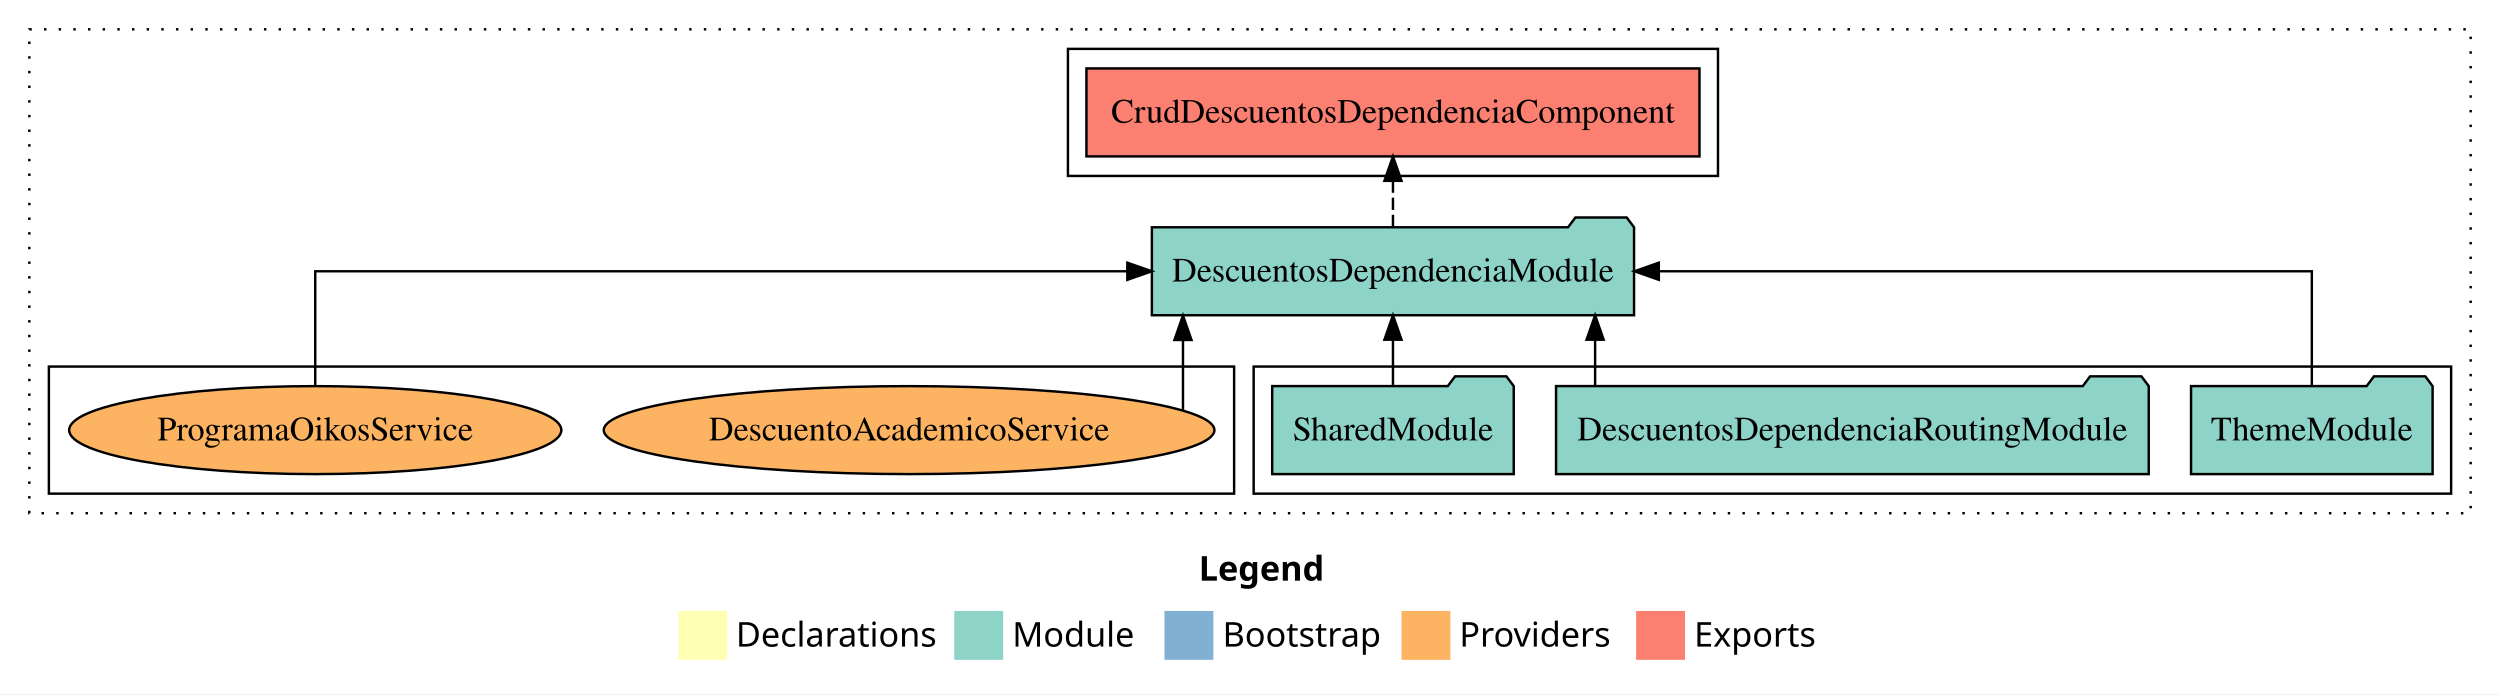
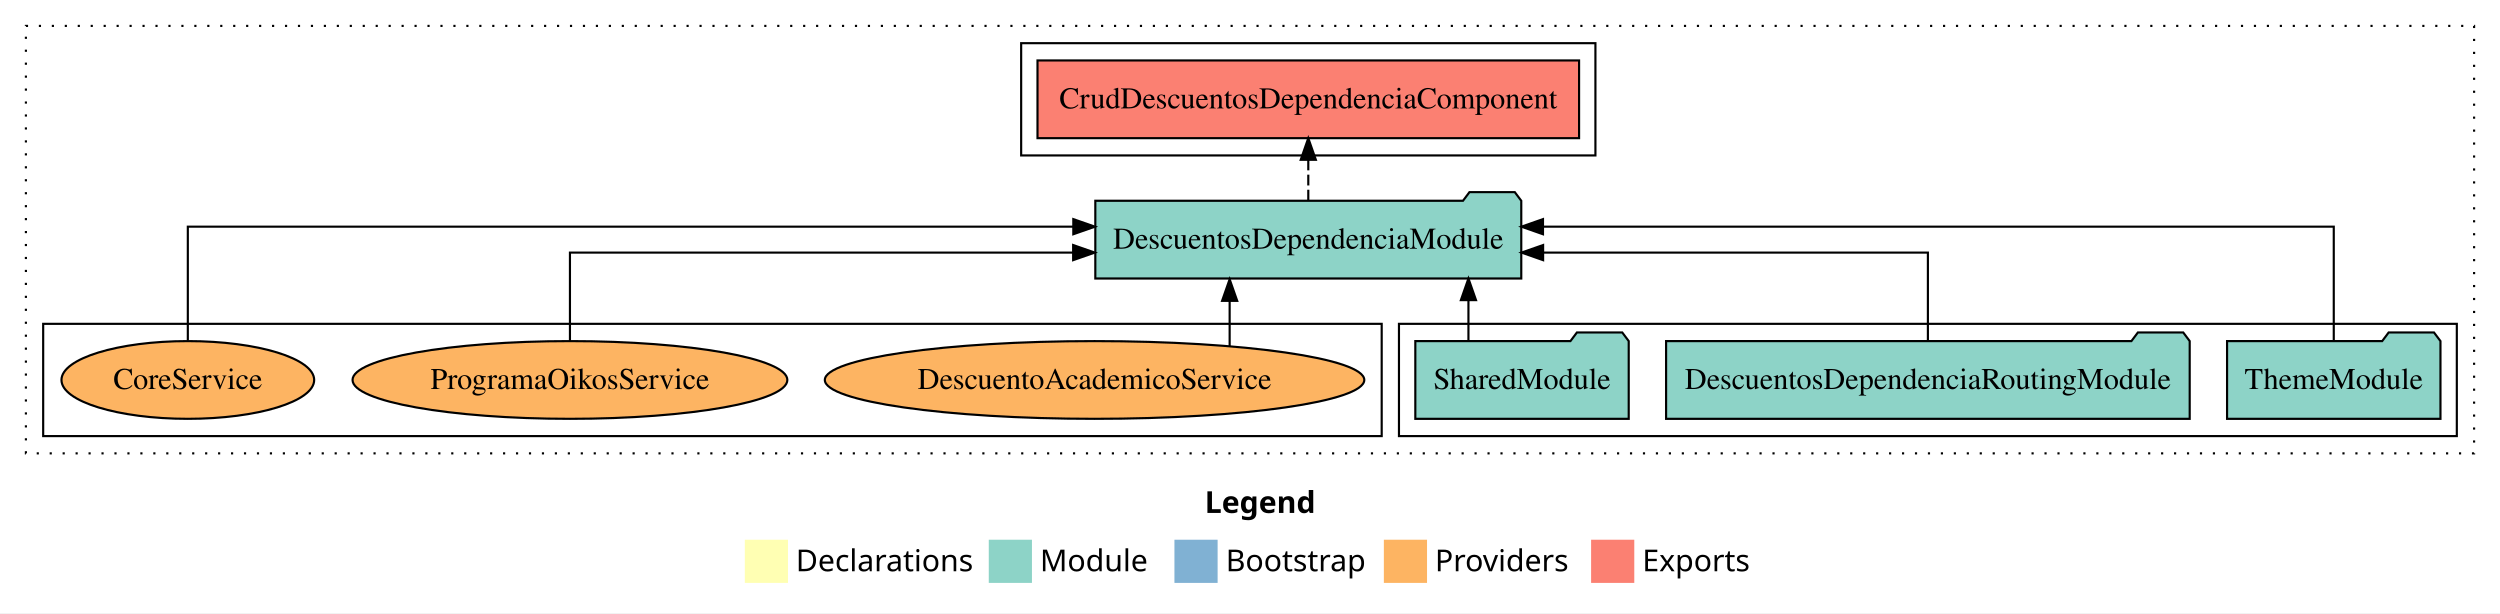
- <svg xmlns="http://www.w3.org/2000/svg" width="1023pt" height="284pt" viewBox="0.00 0.00 1023.00 284.00">
+ <svg xmlns="http://www.w3.org/2000/svg" width="1158pt" height="284pt" viewBox="0.00 0.00 1158.00 284.00">
  <g id="graph0" class="graph" transform="scale(1 1) rotate(0) translate(4 280)">
-     <polygon fill="#ffffff" stroke="transparent" points="-4,4 -4,-280 1019,-280 1019,4 -4,4" />
-     <text text-anchor="start" x="486.509" y="-42.4" font-family="sans-serif" font-weight="bold" font-size="14.00" fill="#000000">Legend</text>
-     <polygon fill="#ffffb3" stroke="transparent" points="273.5,-10 273.5,-30 293.5,-30 293.5,-10 273.5,-10" />
-     <text text-anchor="start" x="297.129" y="-15.4" font-family="sans-serif" font-size="14.00" fill="#000000">  Declarations</text>
-     <polygon fill="#8dd3c7" stroke="transparent" points="386.5,-10 386.5,-30 406.5,-30 406.5,-10 386.5,-10" />
-     <text text-anchor="start" x="410.225" y="-15.4" font-family="sans-serif" font-size="14.00" fill="#000000">  Module</text>
-     <polygon fill="#80b1d3" stroke="transparent" points="472.5,-10 472.5,-30 492.5,-30 492.5,-10 472.5,-10" />
-     <text text-anchor="start" x="496.281" y="-15.4" font-family="sans-serif" font-size="14.00" fill="#000000">  Bootstrap</text>
-     <polygon fill="#fdb462" stroke="transparent" points="569.5,-10 569.5,-30 589.5,-30 589.5,-10 569.5,-10" />
-     <text text-anchor="start" x="593.173" y="-15.4" font-family="sans-serif" font-size="14.00" fill="#000000">  Providers</text>
-     <polygon fill="#fb8072" stroke="transparent" points="665.5,-10 665.5,-30 685.5,-30 685.5,-10 665.5,-10" />
-     <text text-anchor="start" x="689.226" y="-15.4" font-family="sans-serif" font-size="14.00" fill="#000000">  Exports</text>
+     <polygon fill="#ffffff" stroke="transparent" points="-4,4 -4,-280 1154,-280 1154,4 -4,4" />
+     <text text-anchor="start" x="554.009" y="-42.4" font-family="sans-serif" font-weight="bold" font-size="14.00" fill="#000000">Legend</text>
+     <polygon fill="#ffffb3" stroke="transparent" points="341,-10 341,-30 361,-30 361,-10 341,-10" />
+     <text text-anchor="start" x="364.629" y="-15.4" font-family="sans-serif" font-size="14.00" fill="#000000">  Declarations</text>
+     <polygon fill="#8dd3c7" stroke="transparent" points="454,-10 454,-30 474,-30 474,-10 454,-10" />
+     <text text-anchor="start" x="477.725" y="-15.4" font-family="sans-serif" font-size="14.00" fill="#000000">  Module</text>
+     <polygon fill="#80b1d3" stroke="transparent" points="540,-10 540,-30 560,-30 560,-10 540,-10" />
+     <text text-anchor="start" x="563.781" y="-15.4" font-family="sans-serif" font-size="14.00" fill="#000000">  Bootstrap</text>
+     <polygon fill="#fdb462" stroke="transparent" points="637,-10 637,-30 657,-30 657,-10 637,-10" />
+     <text text-anchor="start" x="660.673" y="-15.4" font-family="sans-serif" font-size="14.00" fill="#000000">  Providers</text>
+     <polygon fill="#fb8072" stroke="transparent" points="733,-10 733,-30 753,-30 753,-10 733,-10" />
+     <text text-anchor="start" x="756.726" y="-15.4" font-family="sans-serif" font-size="14.00" fill="#000000">  Exports</text>
    <g id="clust1" class="cluster">
-       <polygon fill="none" stroke="#000000" stroke-dasharray="1,5" points="8,-70 8,-268 1007,-268 1007,-70 8,-70" />
+       <polygon fill="none" stroke="#000000" stroke-dasharray="1,5" points="8,-70 8,-268 1142,-268 1142,-70 8,-70" />
    </g>
    <g id="clust3" class="cluster">
-       <polygon fill="none" stroke="#000000" points="509,-78 509,-130 999,-130 999,-78 509,-78" />
+       <polygon fill="none" stroke="#000000" points="644,-78 644,-130 1134,-130 1134,-78 644,-78" />
    </g>
    <g id="clust4" class="cluster">
-       <polygon fill="none" stroke="#000000" points="433,-208 433,-260 699,-260 699,-208 433,-208" />
+       <polygon fill="none" stroke="#000000" points="469,-208 469,-260 735,-260 735,-208 469,-208" />
    </g>
    <g id="clust6" class="cluster">
-       <polygon fill="none" stroke="#000000" points="16,-78 16,-130 501,-130 501,-78 16,-78" />
+       <polygon fill="none" stroke="#000000" points="16,-78 16,-130 636,-130 636,-78 16,-78" />
    </g>
    <g id="node1" class="node">
-       <polygon fill="#8dd3c7" stroke="#000000" points="991.423,-122 988.423,-126 967.423,-126 964.423,-122 892.577,-122 892.577,-86 991.423,-86 991.423,-122" />
-       <text text-anchor="middle" x="942" y="-99.8" font-family="Times,serif" font-size="14.00" fill="#000000">ThemeModule</text>
+       <polygon fill="#8dd3c7" stroke="#000000" points="1126.423,-122 1123.423,-126 1102.423,-126 1099.423,-122 1027.577,-122 1027.577,-86 1126.423,-86 1126.423,-122" />
+       <text text-anchor="middle" x="1077" y="-99.8" font-family="Times,serif" font-size="14.00" fill="#000000">ThemeModule</text>
    </g>
    <g id="node4" class="node">
-       <polygon fill="#8dd3c7" stroke="#000000" points="664.65,-187 661.65,-191 640.65,-191 637.65,-187 467.35,-187 467.35,-151 664.65,-151 664.65,-187" />
-       <text text-anchor="middle" x="566" y="-164.8" font-family="Times,serif" font-size="14.00" fill="#000000">DescuentosDependenciaModule</text>
+       <polygon fill="#8dd3c7" stroke="#000000" points="700.65,-187 697.65,-191 676.65,-191 673.65,-187 503.35,-187 503.35,-151 700.65,-151 700.65,-187" />
+       <text text-anchor="middle" x="602" y="-164.8" font-family="Times,serif" font-size="14.00" fill="#000000">DescuentosDependenciaModule</text>
    </g>
    <g id="edge1" class="edge">
-       <path fill="none" stroke="#000000" d="M942,-122.106C942,-141.339 942,-169 942,-169 942,-169 674.79,-169 674.79,-169" />
-       <polygon fill="#000000" stroke="#000000" points="674.79,-165.5 664.79,-169 674.789,-172.5 674.79,-165.5" />
+       <path fill="none" stroke="#000000" d="M1077,-122.284C1077,-143.321 1077,-175 1077,-175 1077,-175 710.709,-175 710.709,-175" />
+       <polygon fill="#000000" stroke="#000000" points="710.709,-171.5 700.709,-175 710.709,-178.5 710.709,-171.5" />
    </g>
    <g id="node2" class="node">
-       <polygon fill="#8dd3c7" stroke="#000000" points="875.268,-122 872.268,-126 851.268,-126 848.268,-122 632.732,-122 632.732,-86 875.268,-86 875.268,-122" />
-       <text text-anchor="middle" x="754" y="-99.8" font-family="Times,serif" font-size="14.00" fill="#000000">DescuentosDependenciaRoutingModule</text>
+       <polygon fill="#8dd3c7" stroke="#000000" points="1010.268,-122 1007.268,-126 986.268,-126 983.268,-122 767.732,-122 767.732,-86 1010.268,-86 1010.268,-122" />
+       <text text-anchor="middle" x="889" y="-99.8" font-family="Times,serif" font-size="14.00" fill="#000000">DescuentosDependenciaRoutingModule</text>
    </g>
    <g id="edge2" class="edge">
-       <path fill="none" stroke="#000000" d="M648.721,-122.106C648.721,-122.106 648.721,-140.991 648.721,-140.991" />
-       <polygon fill="#000000" stroke="#000000" points="645.221,-140.991 648.721,-150.991 652.221,-140.991 645.221,-140.991" />
+       <path fill="none" stroke="#000000" d="M889,-122.022C889,-139.373 889,-163 889,-163 889,-163 710.769,-163 710.769,-163" />
+       <polygon fill="#000000" stroke="#000000" points="710.769,-159.5 700.769,-163 710.769,-166.5 710.769,-159.5" />
    </g>
    <g id="node3" class="node">
-       <polygon fill="#8dd3c7" stroke="#000000" points="615.423,-122 612.423,-126 591.423,-126 588.423,-122 516.577,-122 516.577,-86 615.423,-86 615.423,-122" />
-       <text text-anchor="middle" x="566" y="-99.8" font-family="Times,serif" font-size="14.00" fill="#000000">SharedModule</text>
+       <polygon fill="#8dd3c7" stroke="#000000" points="750.423,-122 747.423,-126 726.423,-126 723.423,-122 651.577,-122 651.577,-86 750.423,-86 750.423,-122" />
+       <text text-anchor="middle" x="701" y="-99.8" font-family="Times,serif" font-size="14.00" fill="#000000">SharedModule</text>
    </g>
    <g id="edge3" class="edge">
-       <path fill="none" stroke="#000000" d="M566,-122.106C566,-122.106 566,-140.991 566,-140.991" />
-       <polygon fill="#000000" stroke="#000000" points="562.5,-140.991 566,-150.991 569.5,-140.991 562.5,-140.991" />
+       <path fill="none" stroke="#000000" d="M676.182,-122.106C676.182,-122.106 676.182,-140.991 676.182,-140.991" />
+       <polygon fill="#000000" stroke="#000000" points="672.682,-140.991 676.182,-150.991 679.682,-140.991 672.682,-140.991" />
    </g>
    <g id="node5" class="node">
-       <polygon fill="#fb8072" stroke="#000000" points="691.43,-252 440.57,-252 440.57,-216 691.43,-216 691.43,-252" />
-       <text text-anchor="middle" x="566" y="-229.8" font-family="Times,serif" font-size="14.00" fill="#000000">CrudDescuentosDependenciaComponent </text>
+       <polygon fill="#fb8072" stroke="#000000" points="727.43,-252 476.57,-252 476.57,-216 727.43,-216 727.43,-252" />
+       <text text-anchor="middle" x="602" y="-229.8" font-family="Times,serif" font-size="14.00" fill="#000000">CrudDescuentosDependenciaComponent </text>
    </g>
    <g id="edge4" class="edge">
-       <path fill="none" stroke="#000000" stroke-dasharray="5,2" d="M566,-187.106C566,-187.106 566,-205.991 566,-205.991" />
-       <polygon fill="#000000" stroke="#000000" points="562.5,-205.991 566,-215.991 569.5,-205.991 562.5,-205.991" />
+       <path fill="none" stroke="#000000" stroke-dasharray="5,2" d="M602,-187.106C602,-187.106 602,-205.991 602,-205.991" />
+       <polygon fill="#000000" stroke="#000000" points="598.5,-205.991 602,-215.991 605.5,-205.991 598.5,-205.991" />
    </g>
    <g id="node6" class="node">
-       <ellipse fill="#fdb462" stroke="#000000" cx="368" cy="-104" rx="124.938" ry="18" />
-       <text text-anchor="middle" x="368" y="-99.8" font-family="Times,serif" font-size="14.00" fill="#000000">DescuentoAcademicoService</text>
+       <ellipse fill="#fdb462" stroke="#000000" cx="503" cy="-104" rx="124.938" ry="18" />
+       <text text-anchor="middle" x="503" y="-99.8" font-family="Times,serif" font-size="14.00" fill="#000000">DescuentoAcademicoService</text>
    </g>
    <g id="edge5" class="edge">
-       <path fill="none" stroke="#000000" d="M480.072,-111.97C480.072,-111.97 480.072,-140.872 480.072,-140.872" />
-       <polygon fill="#000000" stroke="#000000" points="476.572,-140.872 480.072,-150.872 483.572,-140.872 476.572,-140.872" />
+       <path fill="none" stroke="#000000" d="M565.572,-119.735C565.572,-119.735 565.572,-140.645 565.572,-140.645" />
+       <polygon fill="#000000" stroke="#000000" points="562.072,-140.645 565.572,-150.645 569.072,-140.645 562.072,-140.645" />
    </g>
    <g id="node7" class="node">
-       <ellipse fill="#fdb462" stroke="#000000" cx="125" cy="-104" rx="100.7" ry="18" />
-       <text text-anchor="middle" x="125" y="-99.8" font-family="Times,serif" font-size="14.00" fill="#000000">ProgramaOikosService</text>
+       <ellipse fill="#fdb462" stroke="#000000" cx="260" cy="-104" rx="100.7" ry="18" />
+       <text text-anchor="middle" x="260" y="-99.8" font-family="Times,serif" font-size="14.00" fill="#000000">ProgramaOikosService</text>
    </g>
    <g id="edge6" class="edge">
-       <path fill="none" stroke="#000000" d="M125,-122.106C125,-141.339 125,-169 125,-169 125,-169 457.306,-169 457.306,-169" />
-       <polygon fill="#000000" stroke="#000000" points="457.306,-172.5 467.306,-169 457.305,-165.5 457.306,-172.5" />
+       <path fill="none" stroke="#000000" d="M260,-122.022C260,-139.373 260,-163 260,-163 260,-163 493.079,-163 493.079,-163" />
+       <polygon fill="#000000" stroke="#000000" points="493.079,-166.5 503.079,-163 493.079,-159.5 493.079,-166.5" />
+     </g>
+     <g id="node8" class="node">
+       <ellipse fill="#fdb462" stroke="#000000" cx="83" cy="-104" rx="58.525" ry="18" />
+       <text text-anchor="middle" x="83" y="-99.8" font-family="Times,serif" font-size="14.00" fill="#000000">CoreService</text>
+     </g>
+     <g id="edge7" class="edge">
+       <path fill="none" stroke="#000000" d="M83,-122.284C83,-143.321 83,-175 83,-175 83,-175 493.158,-175 493.158,-175" />
+       <polygon fill="#000000" stroke="#000000" points="493.159,-178.5 503.158,-175 493.158,-171.5 493.159,-178.5" />
    </g>
  </g>
</svg>
